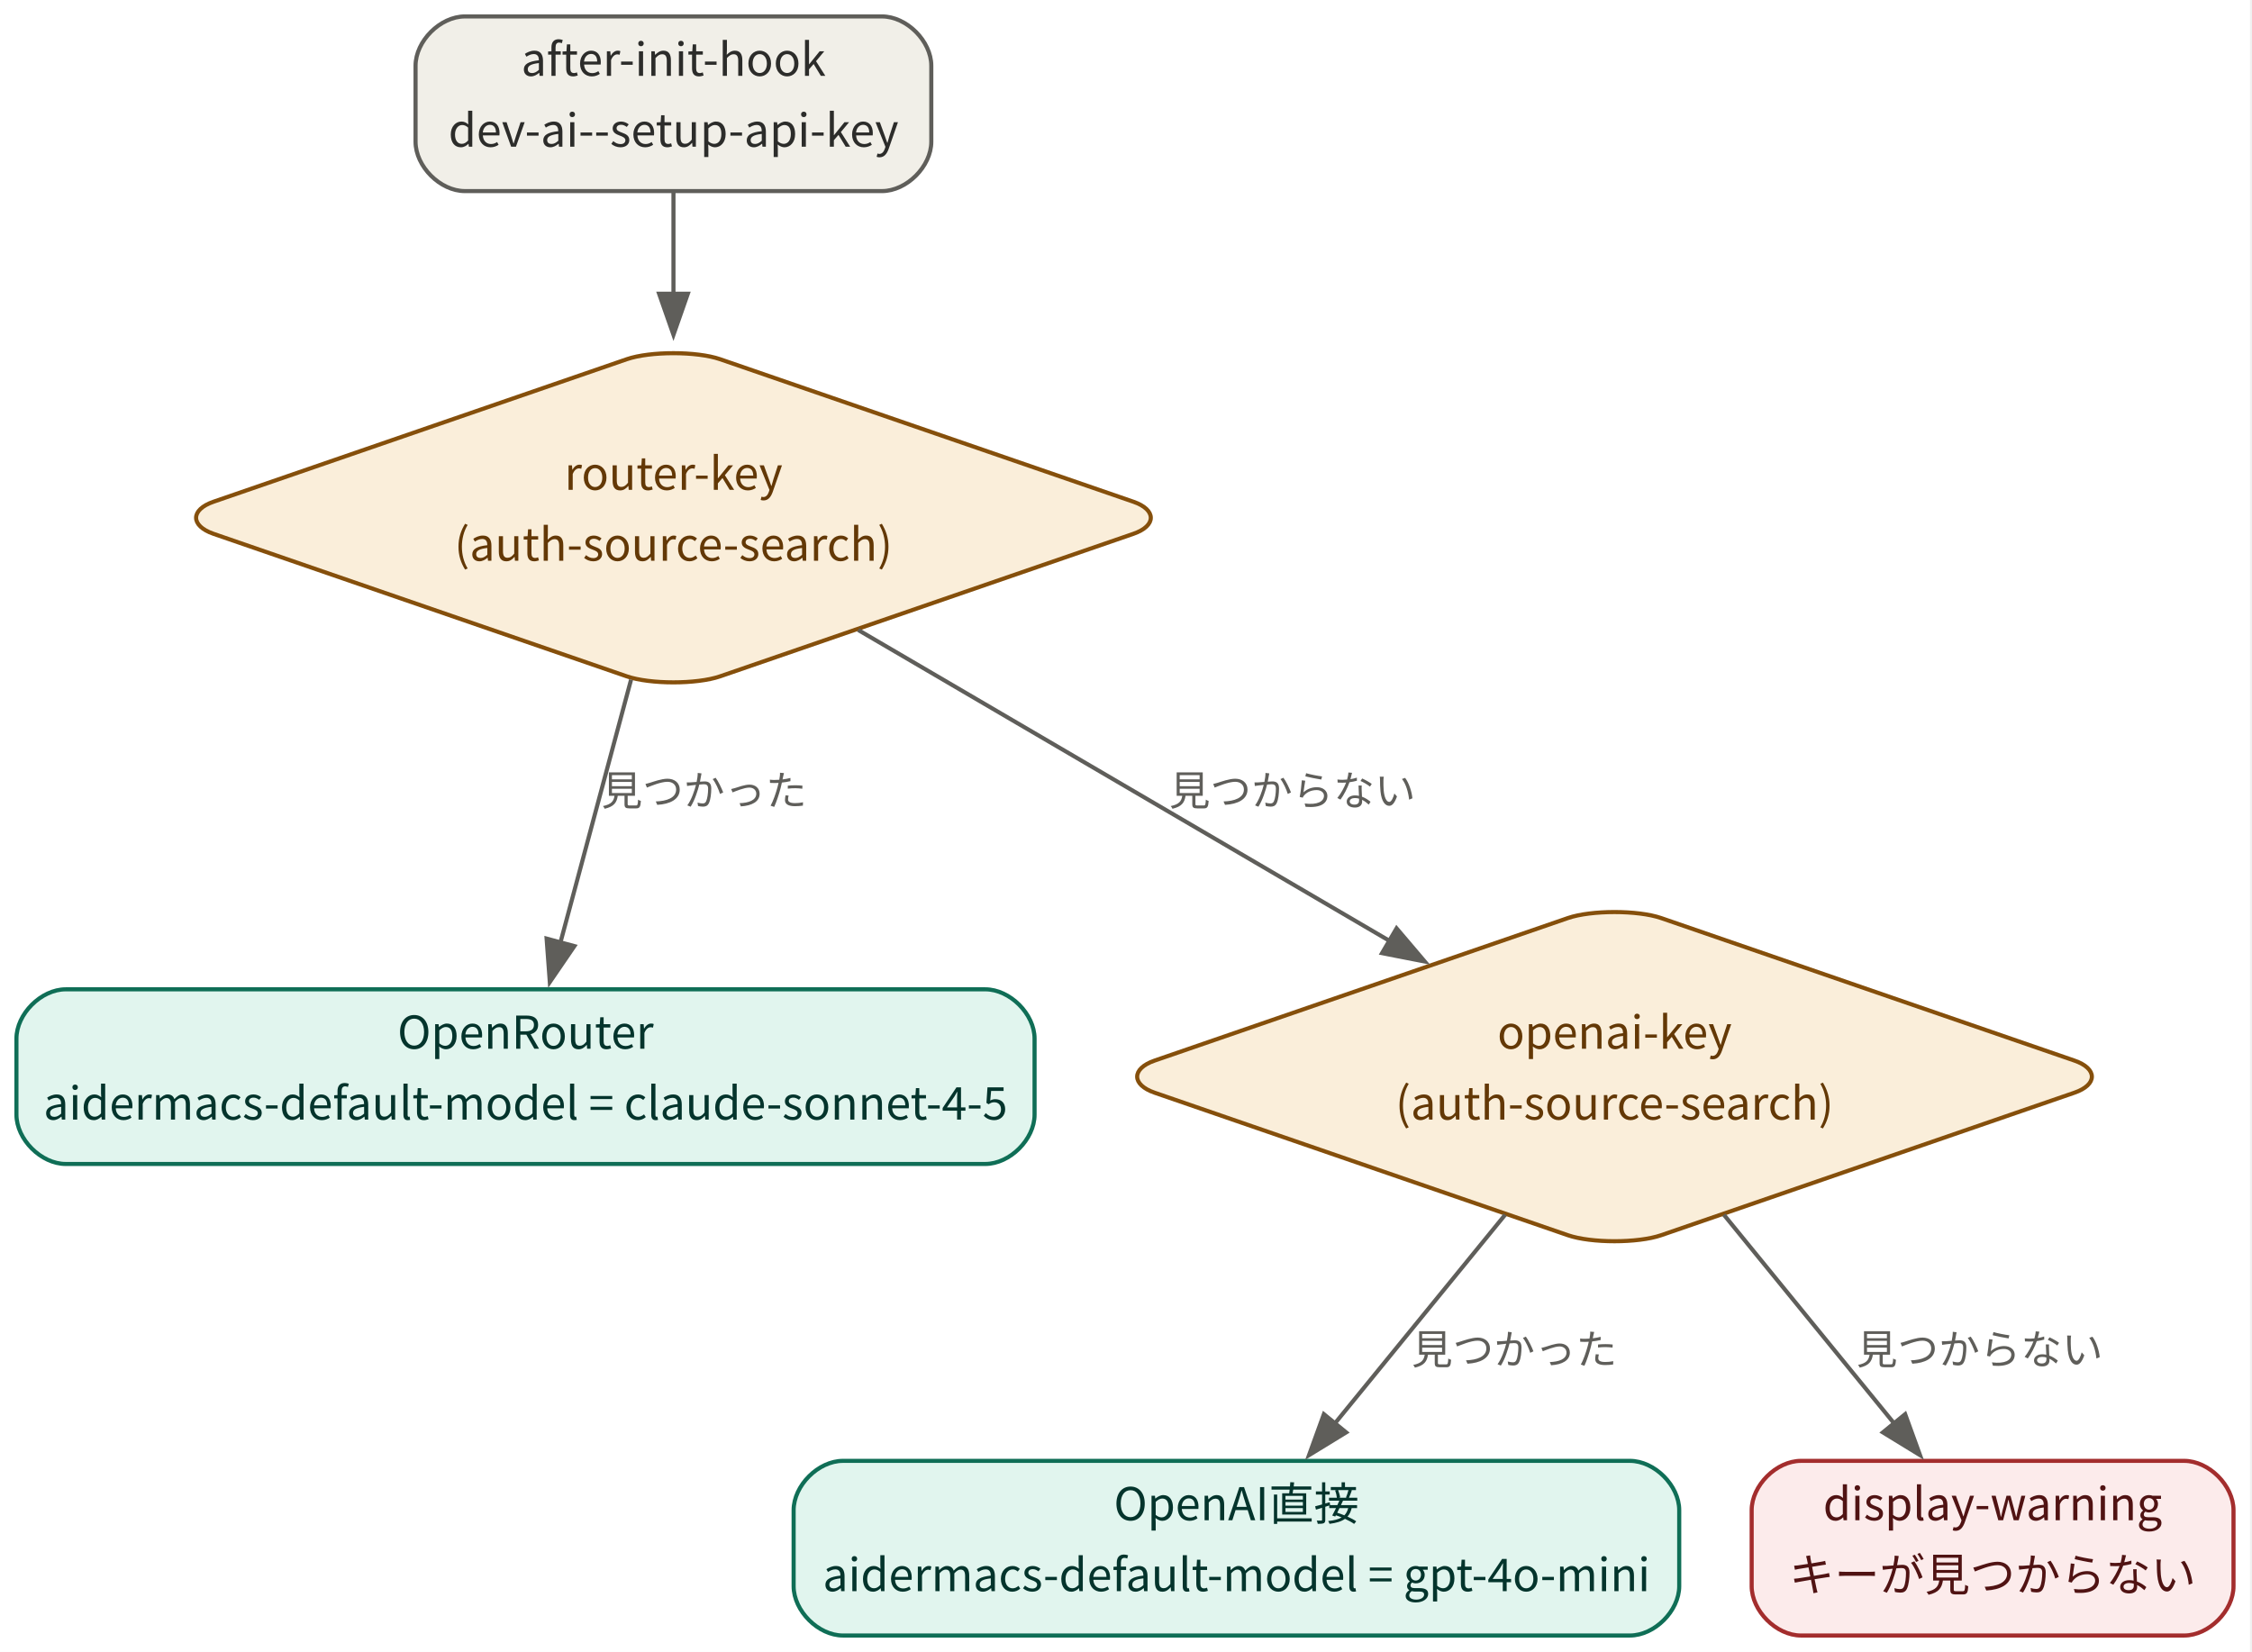
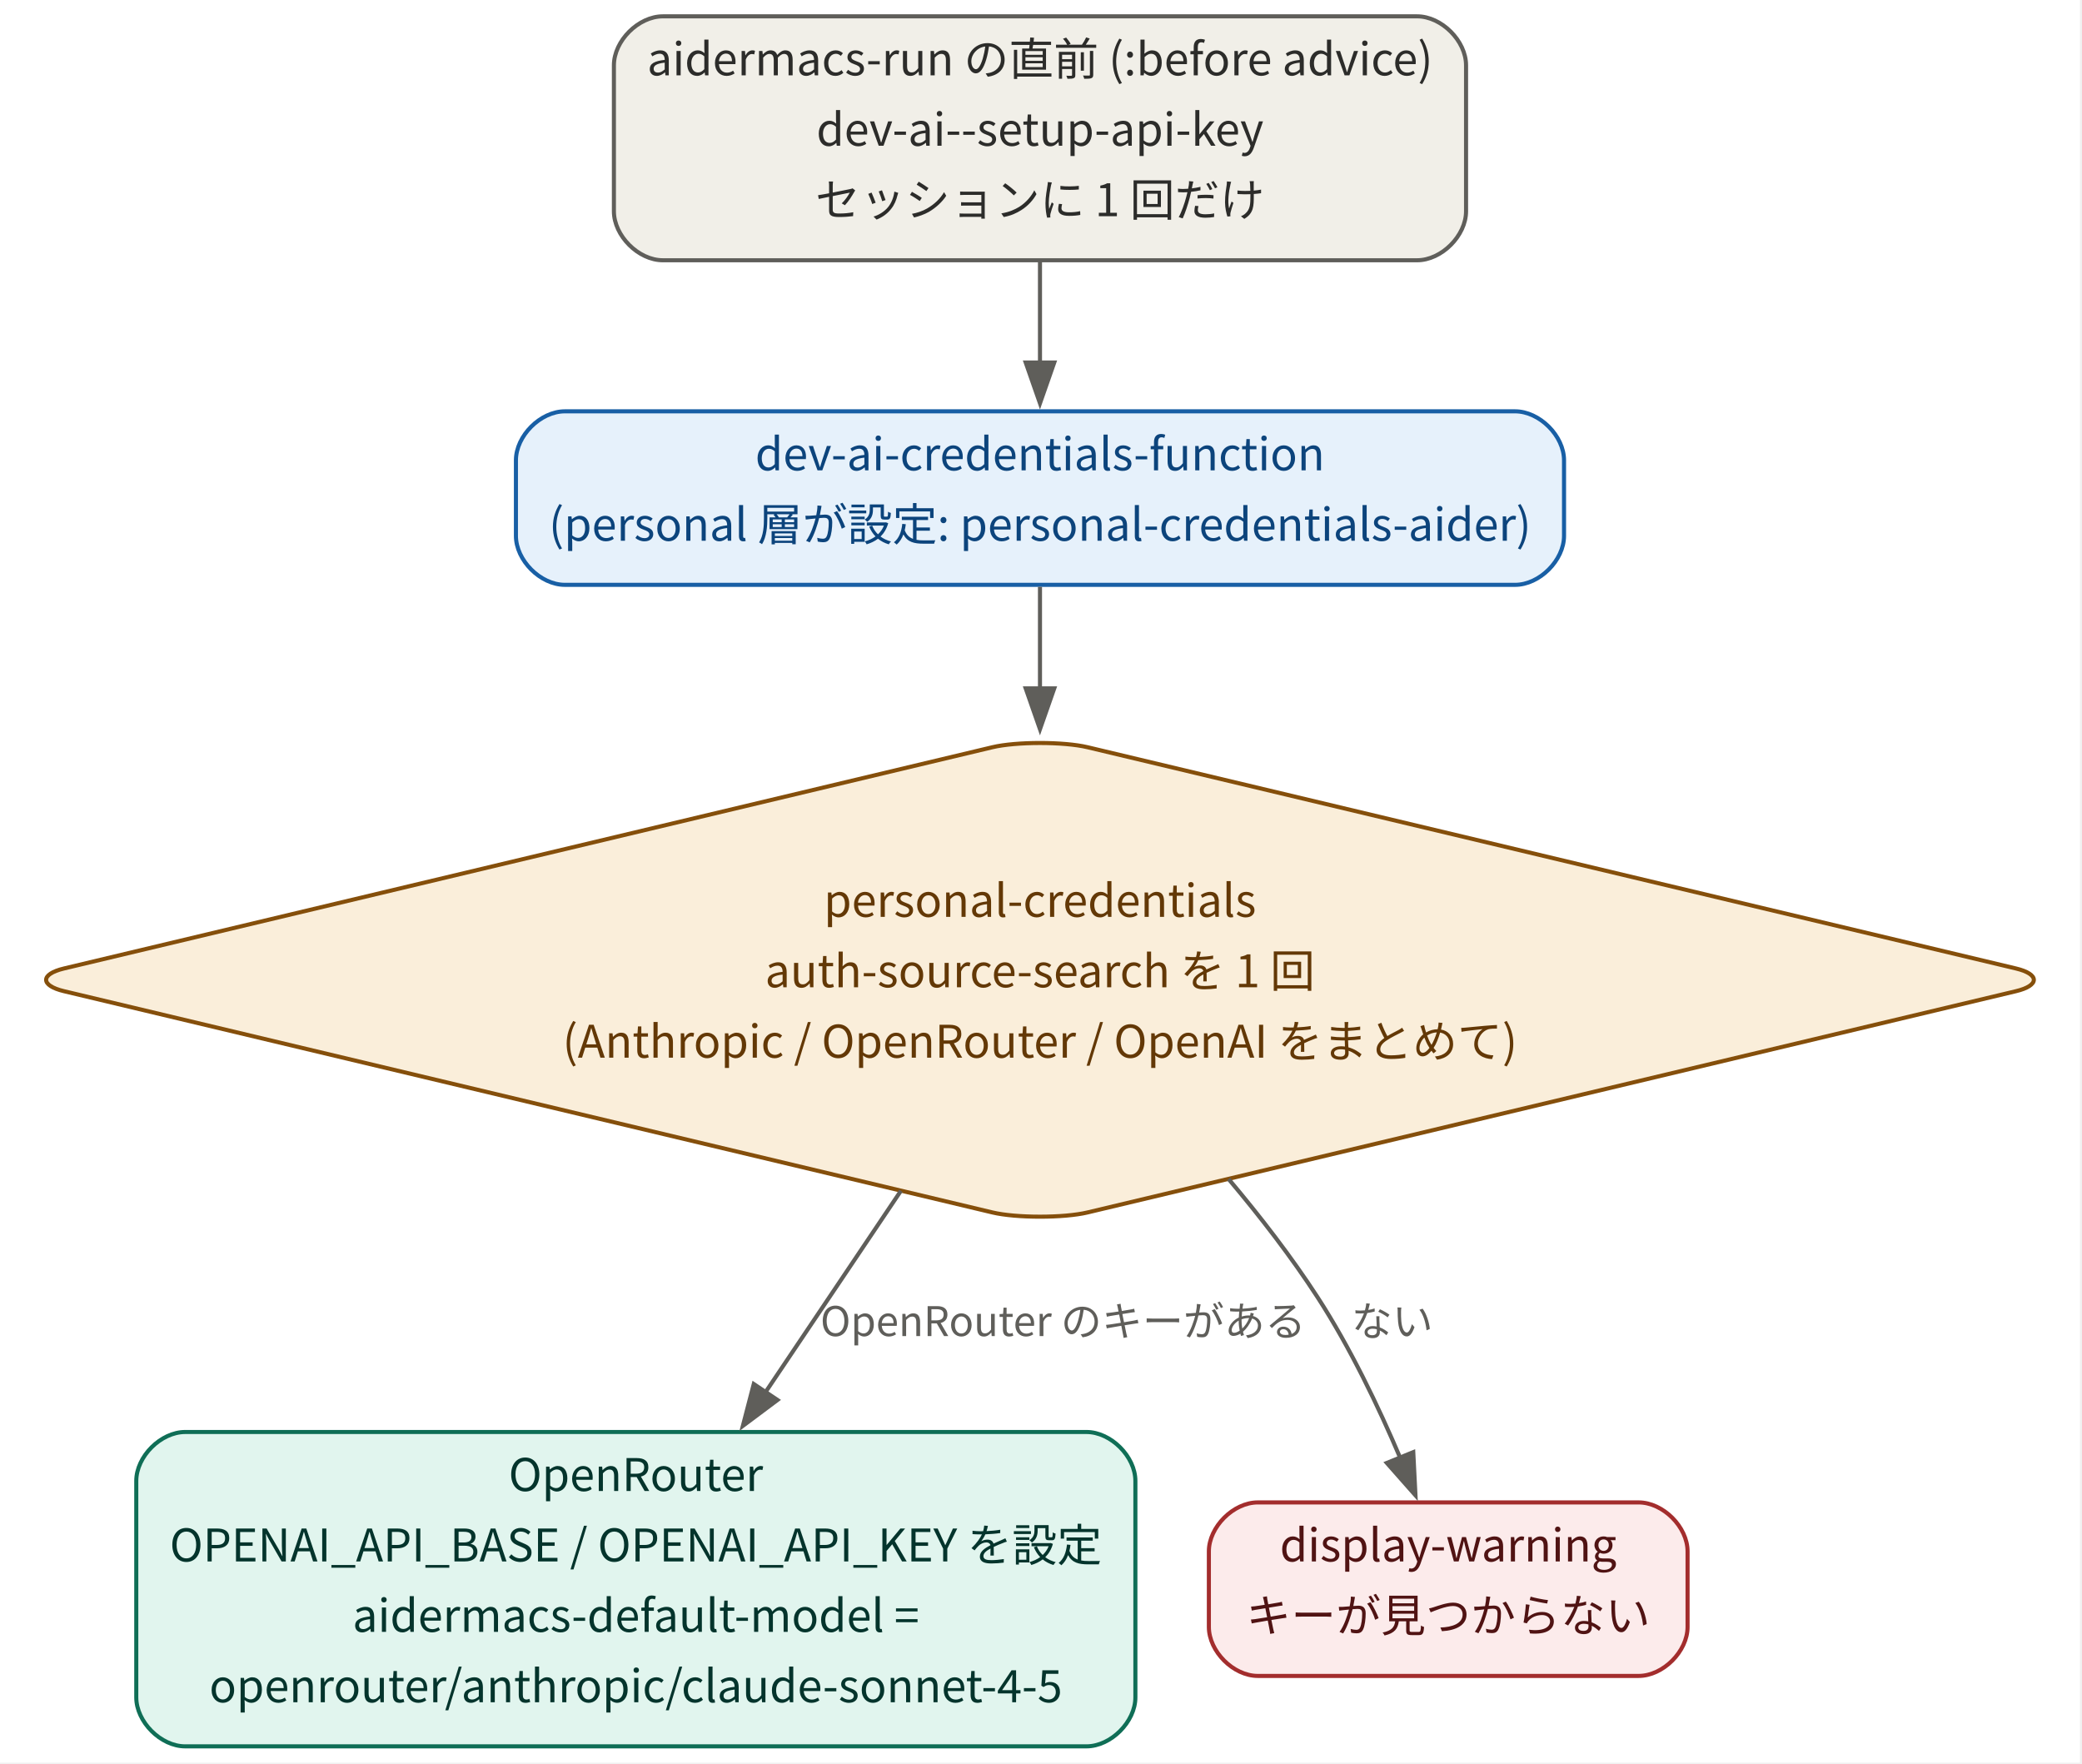
- <svg xmlns="http://www.w3.org/2000/svg" width="548pt" height="402pt" viewBox="0.00 0.00 548.00 402.00">
-   <g id="graph0" class="graph" transform="scale(1 1) rotate(0) translate(4 398)">
-     <polygon fill="white" stroke="none" points="-4,4 -4,-398 543.5,-398 543.5,4 -4,4" />
+ <svg xmlns="http://www.w3.org/2000/svg" width="510pt" height="432pt" viewBox="0.00 0.00 510.00 432.00">
+   <g id="graph0" class="graph" transform="scale(1 1) rotate(0) translate(4 427.75)">
+     <polygon fill="white" stroke="none" points="-4,4 -4,-427.75 505.5,-427.75 505.5,4 -4,4" />
    <g id="node1" class="node">
-       <path fill="#f1efe8" stroke="#5f5e5a" d="M210.62,-394C210.62,-394 109.12,-394 109.12,-394 103.12,-394 97.12,-388 97.12,-382 97.12,-382 97.12,-363.5 97.12,-363.5 97.12,-357.5 103.12,-351.5 109.12,-351.5 109.12,-351.5 210.62,-351.5 210.62,-351.5 216.62,-351.5 222.62,-357.5 222.62,-363.5 222.62,-363.5 222.62,-382 222.62,-382 222.62,-388 216.62,-394 210.62,-394" />
-       <text xml:space="preserve" text-anchor="middle" x="159.88" y="-379.55" font-family="Noto Sans CJK JP" font-size="11.00" fill="#2c2c2a">after-init-hook</text>
-       <text xml:space="preserve" text-anchor="middle" x="159.88" y="-362.3" font-family="Noto Sans CJK JP" font-size="11.00" fill="#2c2c2a">dev-ai--setup-api-key</text>
+       <path fill="#f1efe8" stroke="#5f5e5a" d="M343.12,-423.75C343.12,-423.75 158.38,-423.75 158.38,-423.75 152.38,-423.75 146.38,-417.75 146.38,-411.75 146.38,-411.75 146.38,-376 146.38,-376 146.38,-370 152.38,-364 158.38,-364 158.38,-364 343.12,-364 343.12,-364 349.12,-364 355.12,-370 355.12,-376 355.12,-376 355.12,-411.75 355.12,-411.75 355.12,-417.75 349.12,-423.75 343.12,-423.75" />
+       <text xml:space="preserve" text-anchor="middle" x="250.75" y="-409.3" font-family="Noto Sans CJK JP" font-size="11.00" fill="#2c2c2a">aidermacs-run の直前 (:before advice)</text>
+       <text xml:space="preserve" text-anchor="middle" x="250.75" y="-392.05" font-family="Noto Sans CJK JP" font-size="11.00" fill="#2c2c2a">dev-ai--setup-api-key</text>
+       <text xml:space="preserve" text-anchor="middle" x="250.75" y="-374.8" font-family="Noto Sans CJK JP" font-size="11.00" fill="#2c2c2a">セッションに 1 回だけ</text>
    </g>
    <g id="node2" class="node">
-       <path fill="#faeeda" stroke="#854f0b" d="M148.53,-310.59C148.53,-310.59 47.97,-275.91 47.97,-275.91 42.3,-273.96 42.3,-270.04 47.97,-268.09 47.97,-268.09 148.53,-233.41 148.53,-233.41 154.2,-231.46 165.55,-231.46 171.22,-233.41 171.22,-233.41 271.78,-268.09 271.78,-268.09 277.45,-270.04 277.45,-273.96 271.78,-275.91 271.78,-275.91 171.22,-310.59 171.22,-310.59 165.55,-312.54 154.2,-312.54 148.53,-310.59" />
-       <text xml:space="preserve" text-anchor="middle" x="159.88" y="-278.8" font-family="Noto Sans CJK JP" font-size="11.00" fill="#633806">router-key</text>
-       <text xml:space="preserve" text-anchor="middle" x="159.88" y="-261.55" font-family="Noto Sans CJK JP" font-size="11.00" fill="#633806">(auth-source-search)</text>
+       <path fill="#e6f1fb" stroke="#185fa5" d="M367.12,-327C367.12,-327 134.38,-327 134.38,-327 128.38,-327 122.38,-321 122.38,-315 122.38,-315 122.38,-296.5 122.38,-296.5 122.38,-290.5 128.38,-284.5 134.38,-284.5 134.38,-284.5 367.12,-284.5 367.12,-284.5 373.12,-284.5 379.12,-290.5 379.12,-296.5 379.12,-296.5 379.12,-315 379.12,-315 379.12,-321 373.12,-327 367.12,-327" />
+       <text xml:space="preserve" text-anchor="middle" x="250.75" y="-312.55" font-family="Noto Sans CJK JP" font-size="11.00" fill="#0c447c">dev-ai-credentials-function</text>
+       <text xml:space="preserve" text-anchor="middle" x="250.75" y="-295.3" font-family="Noto Sans CJK JP" font-size="11.00" fill="#0c447c">(personal 層が設定: personal-credentials-aider)</text>
    </g>
    <g id="edge1" class="edge">
-       <path fill="none" stroke="#5f5e5a" d="M159.88,-351.29C159.88,-343.9 159.88,-335.18 159.88,-326.29" />
-       <polygon fill="#5f5e5a" stroke="#5f5e5a" points="163.38,-326.53 159.88,-316.53 156.38,-326.53 163.38,-326.53" />
+       <path fill="none" stroke="#5f5e5a" d="M250.75,-363.72C250.75,-355.72 250.75,-347 250.75,-338.84" />
+       <polygon fill="#5f5e5a" stroke="#5f5e5a" points="254.25,-338.96 250.75,-328.96 247.25,-338.96 254.25,-338.96" />
    </g>
    <g id="node3" class="node">
-       <path fill="#e1f5ee" stroke="#0f6e56" d="M235.75,-157.25C235.75,-157.25 12,-157.25 12,-157.25 6,-157.25 0,-151.25 0,-145.25 0,-145.25 0,-126.75 0,-126.75 0,-120.75 6,-114.75 12,-114.75 12,-114.75 235.75,-114.75 235.75,-114.75 241.75,-114.75 247.75,-120.75 247.75,-126.75 247.75,-126.75 247.75,-145.25 247.75,-145.25 247.75,-151.25 241.75,-157.25 235.75,-157.25" />
-       <text xml:space="preserve" text-anchor="middle" x="123.88" y="-142.8" font-family="Noto Sans CJK JP" font-size="11.00" fill="#04342c">OpenRouter</text>
-       <text xml:space="preserve" text-anchor="middle" x="123.88" y="-125.55" font-family="Noto Sans CJK JP" font-size="11.00" fill="#04342c">aidermacs-default-model = claude-sonnet-4-5</text>
+       <path fill="#faeeda" stroke="#854f0b" d="M239.08,-244.72C239.08,-244.72 11.67,-190.53 11.67,-190.53 5.84,-189.14 5.84,-186.36 11.67,-184.97 11.67,-184.97 239.08,-130.78 239.08,-130.78 244.91,-129.39 256.59,-129.39 262.42,-130.78 262.42,-130.78 489.83,-184.97 489.83,-184.97 495.66,-186.36 495.66,-189.14 489.83,-190.53 489.83,-190.53 262.42,-244.72 262.42,-244.72 256.59,-246.11 244.91,-246.11 239.08,-244.72" />
+       <text xml:space="preserve" text-anchor="middle" x="250.75" y="-203.18" font-family="Noto Sans CJK JP" font-size="11.00" fill="#633806">personal-credentials</text>
+       <text xml:space="preserve" text-anchor="middle" x="250.75" y="-185.93" font-family="Noto Sans CJK JP" font-size="11.00" fill="#633806">auth-source-search を 1 回</text>
+       <text xml:space="preserve" text-anchor="middle" x="250.75" y="-168.68" font-family="Noto Sans CJK JP" font-size="11.00" fill="#633806">(Anthropic / OpenRouter / OpenAI をまとめて)</text>
    </g>
    <g id="edge2" class="edge">
-       <path fill="none" stroke="#5f5e5a" d="M149.56,-232.6C144.1,-212.27 137.47,-187.61 132.32,-168.43" />
-       <polygon fill="#5f5e5a" stroke="#5f5e5a" points="135.77,-167.77 129.79,-159.02 129.01,-169.59 135.77,-167.77" />
-       <text xml:space="preserve" text-anchor="middle" x="167.33" y="-202" font-family="Noto Sans CJK JP" font-size="10.00" fill="#5f5e5a">見つかった</text>
+       <path fill="none" stroke="#5f5e5a" d="M250.75,-284.01C250.75,-276.69 250.75,-268 250.75,-258.89" />
+       <polygon fill="#5f5e5a" stroke="#5f5e5a" points="254.25,-259.14 250.75,-249.14 247.25,-259.14 254.25,-259.14" />
    </g>
    <g id="node4" class="node">
-       <path fill="#faeeda" stroke="#854f0b" d="M377.53,-174.59C377.53,-174.59 276.97,-139.91 276.97,-139.91 271.3,-137.96 271.3,-134.04 276.97,-132.09 276.97,-132.09 377.53,-97.41 377.53,-97.41 383.2,-95.46 394.55,-95.46 400.22,-97.41 400.22,-97.41 500.78,-132.09 500.78,-132.09 506.45,-134.04 506.45,-137.96 500.78,-139.91 500.78,-139.91 400.22,-174.59 400.22,-174.59 394.55,-176.54 383.2,-176.54 377.53,-174.59" />
-       <text xml:space="preserve" text-anchor="middle" x="388.88" y="-142.8" font-family="Noto Sans CJK JP" font-size="11.00" fill="#633806">openai-key</text>
-       <text xml:space="preserve" text-anchor="middle" x="388.88" y="-125.55" font-family="Noto Sans CJK JP" font-size="11.00" fill="#633806">(auth-source-search)</text>
+       <path fill="#e1f5ee" stroke="#0f6e56" d="M262.12,-77C262.12,-77 41.38,-77 41.38,-77 35.38,-77 29.38,-71 29.38,-65 29.38,-65 29.38,-12 29.38,-12 29.38,-6 35.38,0 41.38,0 41.38,0 262.12,0 262.12,0 268.12,0 274.12,-6 274.12,-12 274.12,-12 274.12,-65 274.12,-65 274.12,-71 268.12,-77 262.12,-77" />
+       <text xml:space="preserve" text-anchor="middle" x="151.75" y="-62.55" font-family="Noto Sans CJK JP" font-size="11.00" fill="#04342c">OpenRouter</text>
+       <text xml:space="preserve" text-anchor="middle" x="151.75" y="-45.3" font-family="Noto Sans CJK JP" font-size="11.00" fill="#04342c">OPENAI_API_BASE / OPENAI_API_KEY を設定</text>
+       <text xml:space="preserve" text-anchor="middle" x="151.75" y="-28.05" font-family="Noto Sans CJK JP" font-size="11.00" fill="#04342c">aidermacs-default-model =</text>
+       <text xml:space="preserve" text-anchor="middle" x="151.75" y="-10.8" font-family="Noto Sans CJK JP" font-size="11.00" fill="#04342c">openrouter/anthropic/claude-sonnet-4-5</text>
    </g>
    <g id="edge3" class="edge">
-       <path fill="none" stroke="#5f5e5a" d="M204.84,-244.69C241.95,-222.97 294.73,-192.09 334.26,-168.96" />
-       <polygon fill="#5f5e5a" stroke="#5f5e5a" points="335.84,-172.09 342.7,-164.02 332.3,-166.05 335.84,-172.09" />
-       <text xml:space="preserve" text-anchor="middle" x="310.49" y="-202" font-family="Noto Sans CJK JP" font-size="10.00" fill="#5f5e5a">見つからない</text>
+       <path fill="none" stroke="#5f5e5a" d="M216.68,-136.07C205.93,-120.09 194.11,-102.51 183.53,-86.77" />
+       <polygon fill="#5f5e5a" stroke="#5f5e5a" points="186.45,-84.84 177.97,-78.5 180.64,-88.75 186.45,-84.84" />
+       <text xml:space="preserve" text-anchor="middle" x="256.41" y="-100.5" font-family="Noto Sans CJK JP" font-size="10.00" fill="#5f5e5a">OpenRouter のキーがある</text>
    </g>
    <g id="node5" class="node">
-       <path fill="#e1f5ee" stroke="#0f6e56" d="M392.62,-42.5C392.62,-42.5 201.12,-42.5 201.12,-42.5 195.12,-42.5 189.12,-36.5 189.12,-30.5 189.12,-30.5 189.12,-12 189.12,-12 189.12,-6 195.12,0 201.12,0 201.12,0 392.62,0 392.62,0 398.62,0 404.62,-6 404.62,-12 404.62,-12 404.62,-30.5 404.62,-30.5 404.62,-36.5 398.62,-42.5 392.62,-42.5" />
-       <text xml:space="preserve" text-anchor="middle" x="296.88" y="-28.05" font-family="Noto Sans CJK JP" font-size="11.00" fill="#04342c">OpenAI直接</text>
-       <text xml:space="preserve" text-anchor="middle" x="296.88" y="-10.8" font-family="Noto Sans CJK JP" font-size="11.00" fill="#04342c">aidermacs-default-model = gpt-4o-mini</text>
+       <path fill="#fcebeb" stroke="#a32d2d" d="M397.38,-59.75C397.38,-59.75 304.12,-59.75 304.12,-59.75 298.12,-59.75 292.12,-53.75 292.12,-47.75 292.12,-47.75 292.12,-29.25 292.12,-29.25 292.12,-23.25 298.12,-17.25 304.12,-17.25 304.12,-17.25 397.38,-17.25 397.38,-17.25 403.38,-17.25 409.38,-23.25 409.38,-29.25 409.38,-29.25 409.38,-47.75 409.38,-47.75 409.38,-53.75 403.38,-59.75 397.38,-59.75" />
+       <text xml:space="preserve" text-anchor="middle" x="350.75" y="-45.3" font-family="Noto Sans CJK JP" font-size="11.00" fill="#501313">display-warning</text>
+       <text xml:space="preserve" text-anchor="middle" x="350.75" y="-28.05" font-family="Noto Sans CJK JP" font-size="11.00" fill="#501313">キーが見つからない</text>
    </g>
    <g id="edge4" class="edge">
-       <path fill="none" stroke="#5f5e5a" d="M362.26,-102.39C349.13,-86.3 333.42,-67.04 320.69,-51.44" />
-       <polygon fill="#5f5e5a" stroke="#5f5e5a" points="323.57,-49.43 314.54,-43.9 318.15,-53.86 323.57,-49.43" />
-       <text xml:space="preserve" text-anchor="middle" x="364.49" y="-66" font-family="Noto Sans CJK JP" font-size="10.00" fill="#5f5e5a">見つかった</text>
-     </g>
-     <g id="node6" class="node">
-       <path fill="#fcebeb" stroke="#a32d2d" d="M527.5,-42.5C527.5,-42.5 434.25,-42.5 434.25,-42.5 428.25,-42.5 422.25,-36.5 422.25,-30.5 422.25,-30.5 422.25,-12 422.25,-12 422.25,-6 428.25,0 434.25,0 434.25,0 527.5,0 527.5,0 533.5,0 539.5,-6 539.5,-12 539.5,-12 539.5,-30.5 539.5,-30.5 539.5,-36.5 533.5,-42.5 527.5,-42.5" />
-       <text xml:space="preserve" text-anchor="middle" x="480.88" y="-28.05" font-family="Noto Sans CJK JP" font-size="11.00" fill="#501313">display-warning</text>
-       <text xml:space="preserve" text-anchor="middle" x="480.88" y="-10.8" font-family="Noto Sans CJK JP" font-size="11.00" fill="#501313">キーが見つからない</text>
-     </g>
-     <g id="edge5" class="edge">
-       <path fill="none" stroke="#5f5e5a" d="M415.49,-102.39C428.62,-86.3 444.33,-67.04 457.06,-51.44" />
-       <polygon fill="#5f5e5a" stroke="#5f5e5a" points="459.6,-53.86 463.21,-43.9 454.18,-49.43 459.6,-53.86" />
-       <text xml:space="preserve" text-anchor="middle" x="477.74" y="-66" font-family="Noto Sans CJK JP" font-size="10.00" fill="#5f5e5a">見つからない</text>
+       <path fill="none" stroke="#5f5e5a" d="M296.95,-138.96C304.74,-129.73 312.35,-119.86 318.75,-110 326.67,-97.79 333.62,-83.3 339,-70.64" />
+       <polygon fill="#5f5e5a" stroke="#5f5e5a" points="342.19,-72.07 342.73,-61.48 335.71,-69.42 342.19,-72.07" />
+       <text xml:space="preserve" text-anchor="middle" x="337.04" y="-100.5" font-family="Noto Sans CJK JP" font-size="10.00" fill="#5f5e5a">ない</text>
    </g>
  </g>
</svg>
